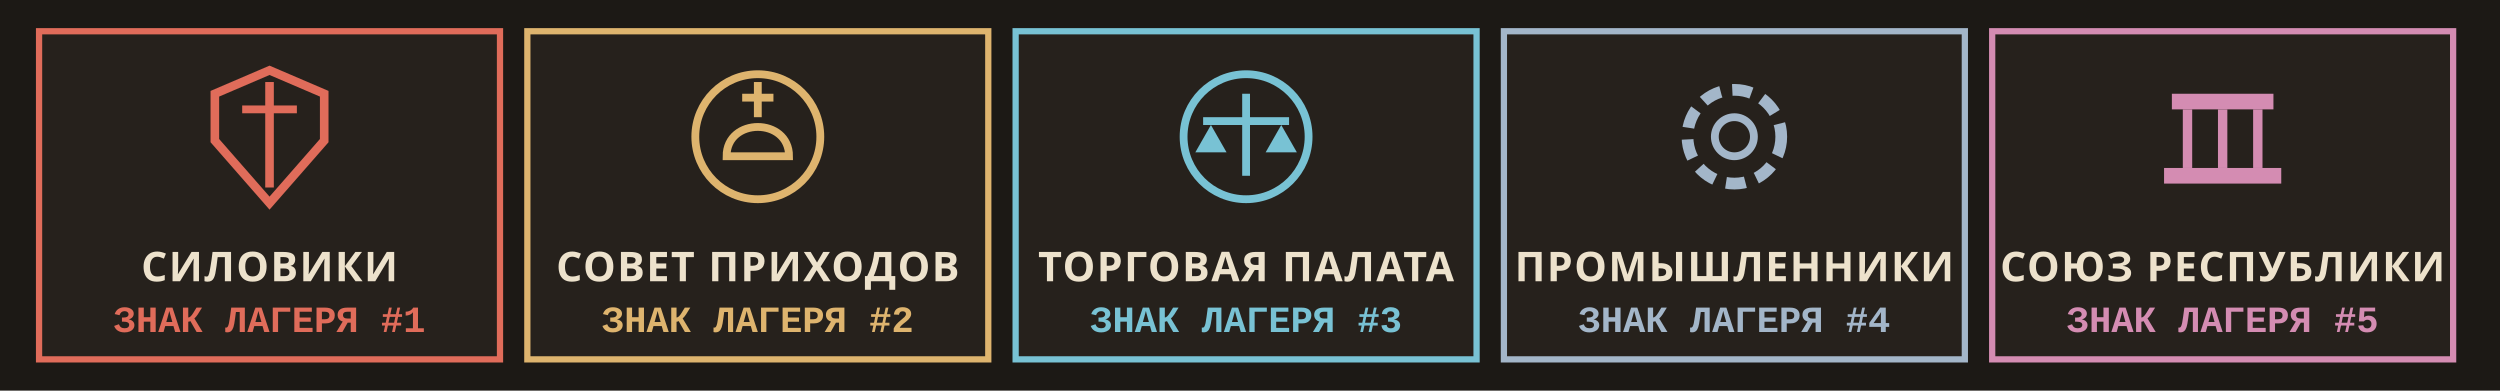
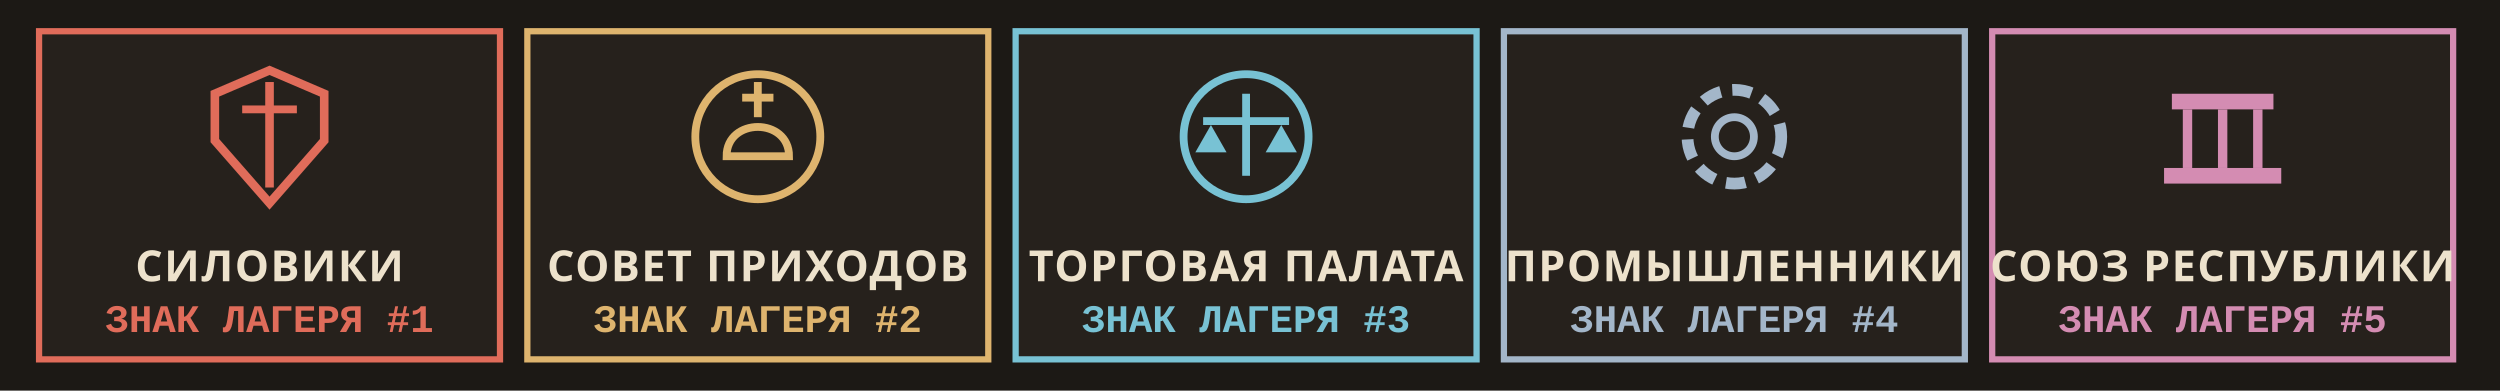
<svg xmlns="http://www.w3.org/2000/svg" viewBox="0 0 640 100" width="100%" height="100%">
  <rect width="640" height="100" fill="#1c1915" />
  <g transform="translate(10, 8)">
    <rect x="0" y="0" width="118" height="84" fill="#26211c" stroke="#e06c5a" stroke-width="1.6" />
    <g transform="translate(35, 4)" style="color:#e06c5a">
      <polygon points="24,6 38,12 38,24 24,40 10,24 10,12" fill="none" stroke="currentColor" stroke-width="2.2" />
      <line x1="24" y1="9" x2="24" y2="36" stroke="currentColor" stroke-width="2.2" />
      <line x1="17" y1="16" x2="31" y2="16" stroke="currentColor" stroke-width="2" />
    </g>
-     <text x="59" y="64" text-anchor="middle" fill="#ede2cc" font-family="'PT Sans Narrow', sans-serif" font-weight="700" font-size="10.5" letter-spacing="0.4">
+     <text x="59" y="64" text-anchor="middle" fill="#ede2cc" font-family="'PT Sans Narrow', sans-serif" font-weight="700" font-size="11" letter-spacing="0.4">
        СИЛОВИКИ
      </text>
-     <text x="59" y="77" text-anchor="middle" fill="#e06c5a" font-family="'Courier New', monospace" font-weight="700" font-size="9.5">
+     <text x="59" y="77" text-anchor="middle" fill="#e06c5a" font-family="'Courier New', monospace" font-weight="700" font-size="10">
        ЗНАК ЛАГЕРЯ #1
      </text>
  </g>
  <g transform="translate(135, 8)">
    <rect x="0" y="0" width="118" height="84" fill="#26211c" stroke="#deb46e" stroke-width="1.6" />
    <g transform="translate(35, 4)" style="color:#deb46e">
      <circle cx="24" cy="23" r="16" fill="none" stroke="currentColor" stroke-width="2" />
      <path d="M 16,28 C 16,18 32,18 32,28 Z" fill="none" stroke="currentColor" stroke-width="2" />
      <line x1="24" y1="9" x2="24" y2="18" stroke="currentColor" stroke-width="2" />
      <line x1="20" y1="13" x2="28" y2="13" stroke="currentColor" stroke-width="2" />
    </g>
-     <text x="59" y="64" text-anchor="middle" fill="#ede2cc" font-family="'PT Sans Narrow', sans-serif" font-weight="700" font-size="10.5" letter-spacing="0.4">
+     <text x="59" y="64" text-anchor="middle" fill="#ede2cc" font-family="'PT Sans Narrow', sans-serif" font-weight="700" font-size="11" letter-spacing="0.4">
        СОВЕТ ПРИХОДОВ
      </text>
-     <text x="59" y="77" text-anchor="middle" fill="#deb46e" font-family="'Courier New', monospace" font-weight="700" font-size="9.5">
+     <text x="59" y="77" text-anchor="middle" fill="#deb46e" font-family="'Courier New', monospace" font-weight="700" font-size="10">
        ЗНАК ЛАГЕРЯ #2
      </text>
  </g>
  <g transform="translate(260, 8)">
    <rect x="0" y="0" width="118" height="84" fill="#26211c" stroke="#78c2d4" stroke-width="1.6" />
    <g transform="translate(35, 4)" style="color:#78c2d4">
      <circle cx="24" cy="23" r="16" fill="none" stroke="currentColor" stroke-width="2" />
      <line x1="13" y1="19" x2="35" y2="19" stroke="currentColor" stroke-width="2" />
      <line x1="24" y1="12" x2="24" y2="33" stroke="currentColor" stroke-width="2" />
      <polygon points="15,20 11,27 19,27" fill="currentColor" />
      <polygon points="33,20 29,27 37,27" fill="currentColor" />
    </g>
-     <text x="59" y="64" text-anchor="middle" fill="#ede2cc" font-family="'PT Sans Narrow', sans-serif" font-weight="700" font-size="10.5" letter-spacing="0.4">
+     <text x="59" y="64" text-anchor="middle" fill="#ede2cc" font-family="'PT Sans Narrow', sans-serif" font-weight="700" font-size="11" letter-spacing="0.4">
        ТОРГОВАЯ ПАЛАТА
      </text>
-     <text x="59" y="77" text-anchor="middle" fill="#78c2d4" font-family="'Courier New', monospace" font-weight="700" font-size="9.5">
+     <text x="59" y="77" text-anchor="middle" fill="#78c2d4" font-family="'Courier New', monospace" font-weight="700" font-size="10">
        ЗНАК ЛАГЕРЯ #3
      </text>
  </g>
  <g transform="translate(385, 8)">
    <rect x="0" y="0" width="118" height="84" fill="#26211c" stroke="#a3b6c9" stroke-width="1.6" />
    <g transform="translate(35, 4)" style="color:#a3b6c9">
      <circle cx="24" cy="23" r="12" fill="none" stroke="currentColor" stroke-width="3" stroke-dasharray="5 3" />
      <circle cx="24" cy="23" r="5" fill="none" stroke="currentColor" stroke-width="2" />
    </g>
-     <text x="59" y="64" text-anchor="middle" fill="#ede2cc" font-family="'PT Sans Narrow', sans-serif" font-weight="700" font-size="10.5" letter-spacing="0.4">
+     <text x="59" y="64" text-anchor="middle" fill="#ede2cc" font-family="'PT Sans Narrow', sans-serif" font-weight="700" font-size="11" letter-spacing="0.4">
        ПРОМЫШЛЕННИКИ
      </text>
-     <text x="59" y="77" text-anchor="middle" fill="#a3b6c9" font-family="'Courier New', monospace" font-weight="700" font-size="9.5">
+     <text x="59" y="77" text-anchor="middle" fill="#a3b6c9" font-family="'Courier New', monospace" font-weight="700" font-size="10">
        ЗНАК ЛАГЕРЯ #4
      </text>
  </g>
  <g transform="translate(510, 8)">
    <rect x="0" y="0" width="118" height="84" fill="#26211c" stroke="#d48cb2" stroke-width="1.6" />
    <g transform="translate(35, 4)" style="color:#d48cb2">
      <rect x="11" y="12" width="26" height="4" fill="currentColor" />
      <line x1="15" y1="16" x2="15" y2="31" stroke="currentColor" stroke-width="2.4" />
      <line x1="24" y1="16" x2="24" y2="31" stroke="currentColor" stroke-width="2.4" />
      <line x1="33" y1="16" x2="33" y2="31" stroke="currentColor" stroke-width="2.4" />
      <rect x="9" y="31" width="30" height="4" fill="currentColor" />
    </g>
-     <text x="59" y="64" text-anchor="middle" fill="#ede2cc" font-family="'PT Sans Narrow', sans-serif" font-weight="700" font-size="10.5" letter-spacing="0.4">
+     <text x="59" y="64" text-anchor="middle" fill="#ede2cc" font-family="'PT Sans Narrow', sans-serif" font-weight="700" font-size="11" letter-spacing="0.4">
        СОЮЗ РЕСПУБЛИКИ
      </text>
-     <text x="59" y="77" text-anchor="middle" fill="#d48cb2" font-family="'Courier New', monospace" font-weight="700" font-size="9.5">
+     <text x="59" y="77" text-anchor="middle" fill="#d48cb2" font-family="'Courier New', monospace" font-weight="700" font-size="10">
        ЗНАК ЛАГЕРЯ #5
      </text>
  </g>
</svg>
